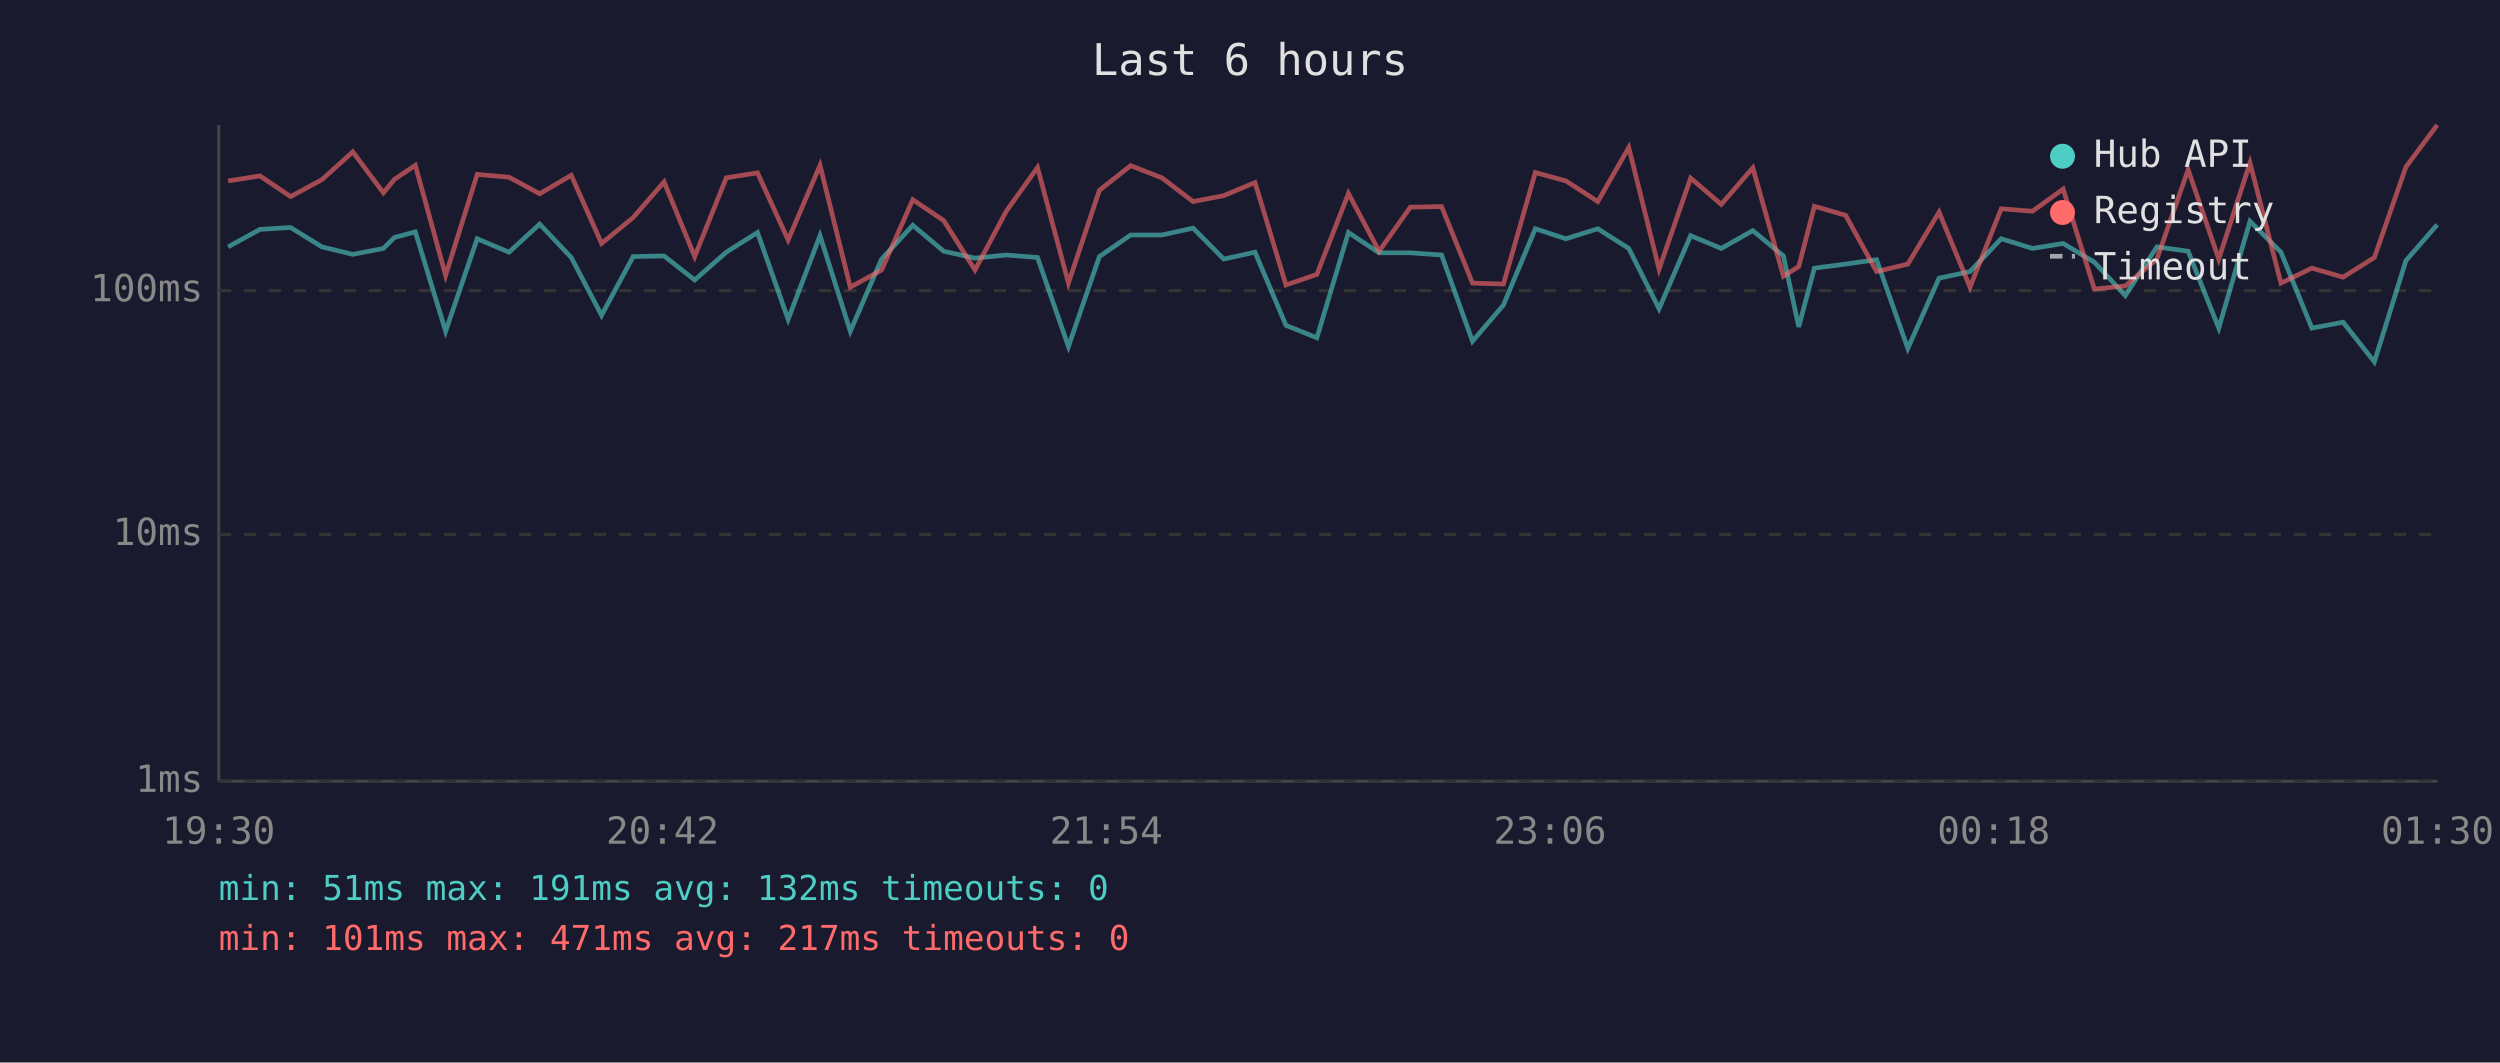
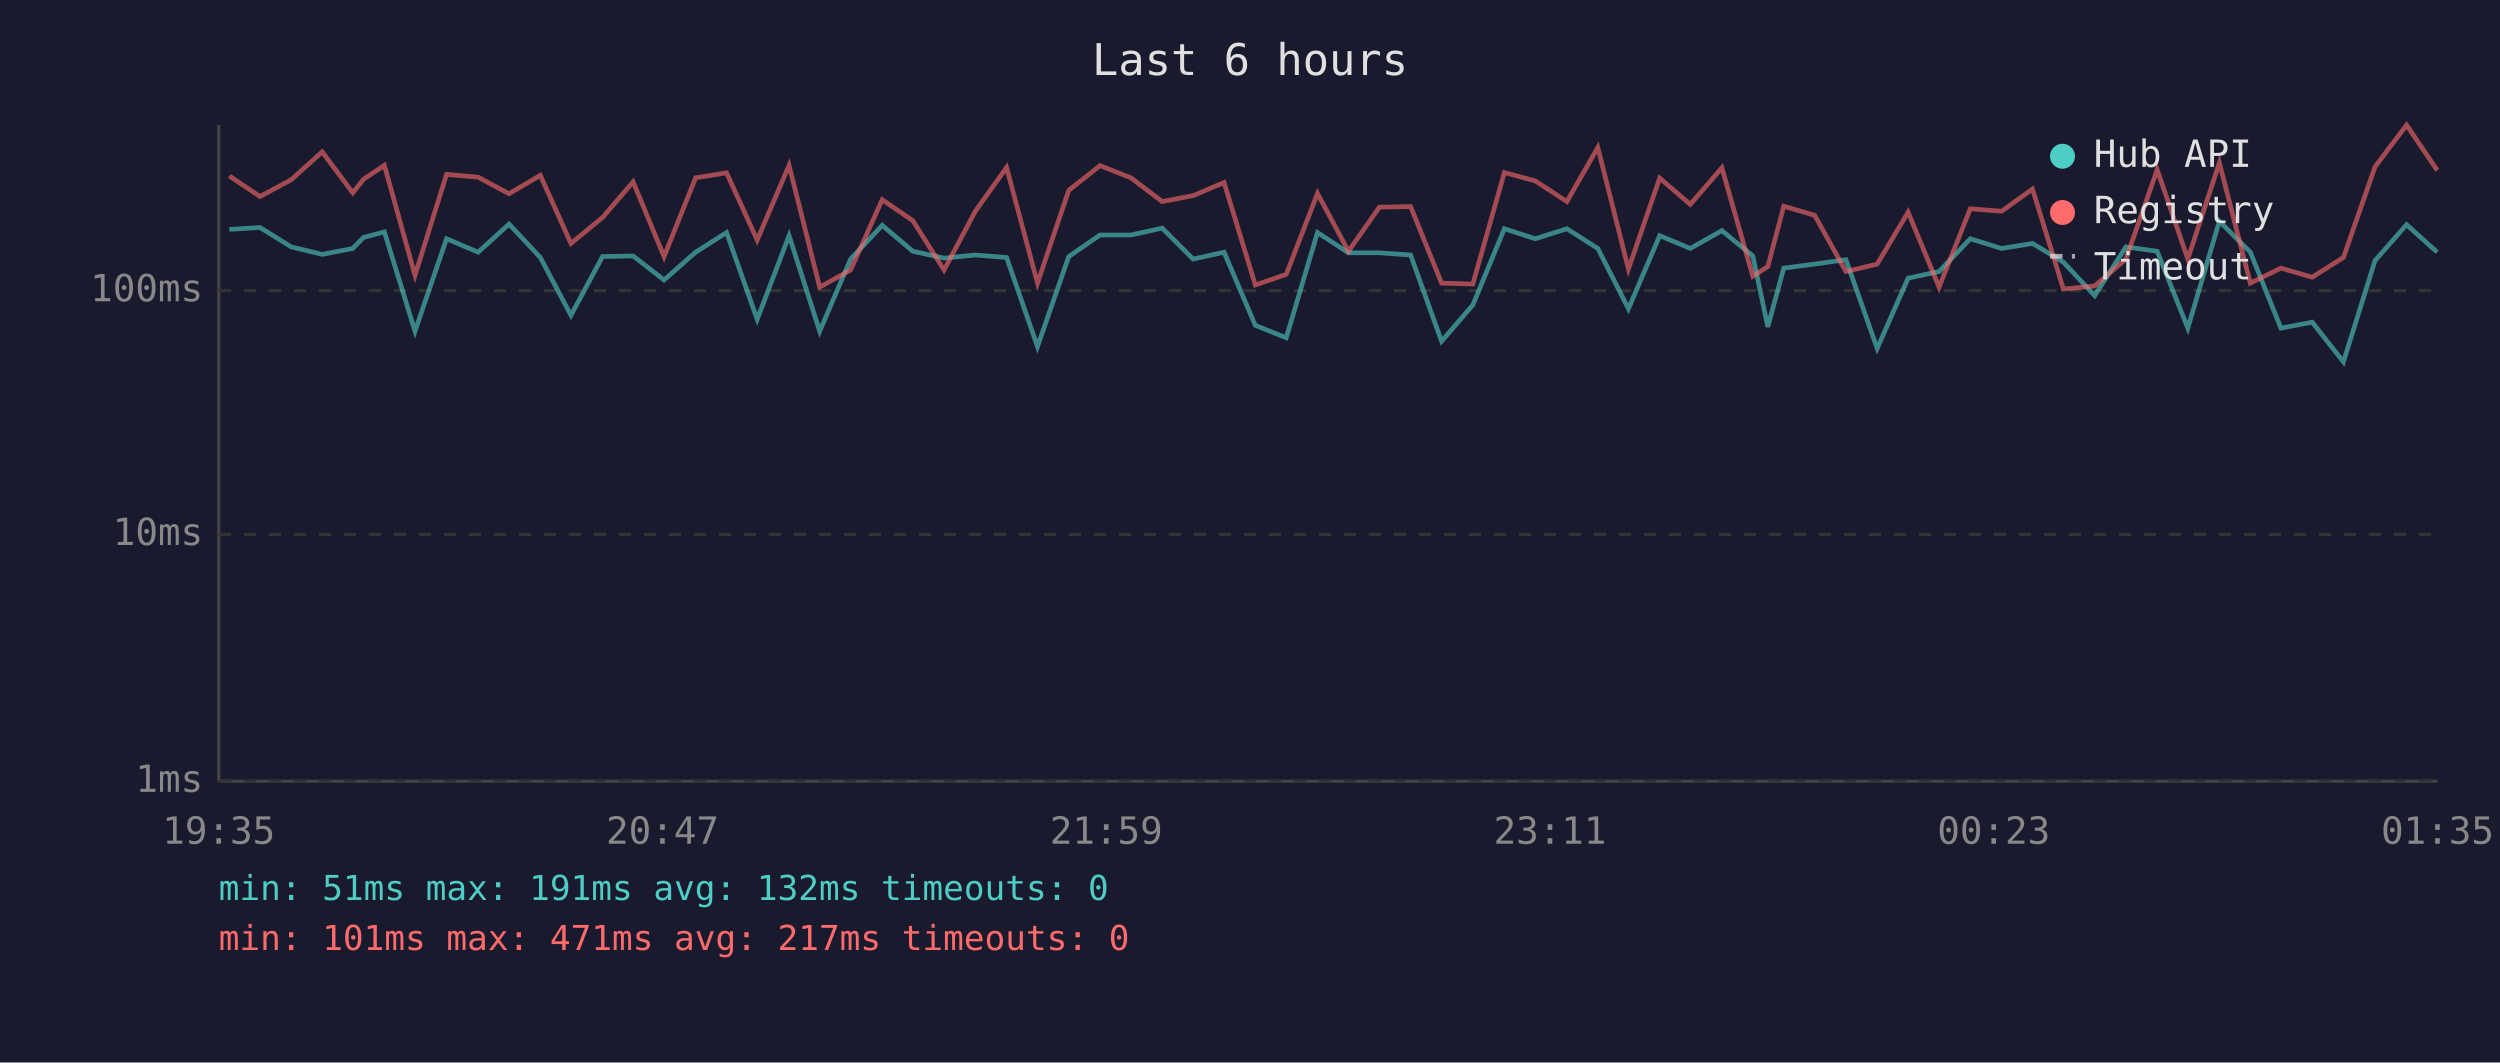
<svg xmlns="http://www.w3.org/2000/svg" viewBox="0 0 800 340" font-family="monospace" font-size="12">
  <rect width="800" height="340" fill="#1a1a2e" />
  <text x="400" y="24" fill="#e0e0e0" font-size="14" text-anchor="middle">Last 6 hours</text>
  <line x1="70" y1="40" x2="70" y2="250" stroke="#444" stroke-width="1" />
  <line x1="70" y1="250" x2="780" y2="250" stroke="#444" stroke-width="1" />
  <line x1="70" y1="250" x2="780" y2="250" stroke="#333" stroke-width="1" stroke-dasharray="4" />
  <text x="65" y="250" fill="#888" text-anchor="end" dominant-baseline="middle">1ms</text>
  <line x1="70" y1="171" x2="780" y2="171" stroke="#333" stroke-width="1" stroke-dasharray="4" />
  <text x="65" y="171" fill="#888" text-anchor="end" dominant-baseline="middle">10ms</text>
  <line x1="70" y1="93" x2="780" y2="93" stroke="#333" stroke-width="1" stroke-dasharray="4" />
  <text x="65" y="93" fill="#888" text-anchor="end" dominant-baseline="middle">100ms</text>
-   <text x="70" y="270" fill="#888" text-anchor="middle">19:30</text>
-   <text x="212" y="270" fill="#888" text-anchor="middle">20:42</text>
-   <text x="354" y="270" fill="#888" text-anchor="middle">21:54</text>
-   <text x="496" y="270" fill="#888" text-anchor="middle">23:06</text>
-   <text x="638" y="270" fill="#888" text-anchor="middle">00:18</text>
-   <text x="780" y="270" fill="#888" text-anchor="middle">01:30</text>
-   <polyline points="73.0,79.0 83.2,73.4 93.0,72.8 103.0,79.0 112.9,81.4 122.7,79.5 126.2,76.0 132.9,74.2 142.6,106.0 152.7,76.4 162.9,80.7 172.7,71.7 182.8,82.4 192.5,100.9 202.6,82.1 212.5,81.9 222.3,89.6 232.4,80.7 242.4,74.4 252.2,102.2 262.4,75.4 272.1,106.0 282.1,82.9 292.1,72.1 302.0,80.4 312.0,82.6 322.0,81.6 332.0,82.4 341.9,110.9 351.8,82.1 361.8,75.2 371.8,75.2 381.8,73.0 391.6,82.9 401.6,80.7 411.5,104.1 421.4,108.1 431.5,74.4 441.3,80.9 451.3,80.9 461.3,81.6 471.2,109.2 481.1,97.6 491.3,73.2 501.1,76.4 511.3,73.2 521.2,79.5 530.9,98.8 541.0,75.4 550.8,79.5 560.9,73.8 570.7,81.9 575.6,104.6 580.6,85.8 590.6,84.5 600.5,83.1 610.5,111.5 620.5,89.0 630.4,86.9 640.4,76.4 650.4,79.5 660.2,77.9 670.2,83.9 680.1,94.6 690.2,79.0 700.2,80.4 710.0,105.0 720.0,70.8 729.9,80.7 739.8,105.0 749.8,103.1 759.8,115.8 769.9,83.4 779.9,71.9" fill="none" stroke="#4ecdc4" stroke-width="1.5" opacity="0.6" />
-   <polyline points="73.0,57.9 83.2,56.3 93.0,62.9 103.0,57.5 112.9,48.6 122.7,61.7 126.2,57.4 132.9,52.9 142.6,88.1 152.7,55.8 162.9,56.7 172.7,62.0 182.8,56.1 192.5,77.9 202.6,69.6 212.5,58.2 222.3,82.1 232.4,56.9 242.4,55.3 252.2,76.8 262.4,52.9 272.1,91.9 282.1,86.4 292.1,63.9 302.0,70.6 312.0,86.4 322.0,67.6 332.0,53.6 341.9,90.6 351.8,60.9 361.8,53.0 371.8,56.9 381.8,64.5 391.6,62.6 401.6,58.4 411.5,91.2 421.4,87.8 431.5,61.9 441.3,80.4 451.3,66.3 461.3,66.1 471.2,90.6 481.1,90.9 491.3,55.2 501.1,57.9 511.3,64.5 521.2,47.2 530.9,86.1 541.0,57.0 550.8,65.4 560.9,53.7 570.7,88.4 575.6,85.3 580.6,66.0 590.6,68.9 600.5,86.9 610.5,84.5 620.5,67.9 630.4,91.9 640.4,66.8 650.4,67.6 660.2,60.5 670.2,92.5 680.1,91.5 690.2,82.9 700.2,54.3 710.0,82.9 720.0,52.1 729.9,90.6 739.8,85.8 749.8,88.7 759.8,82.4 769.9,53.4 779.9,40.0" fill="none" stroke="#ff6b6b" stroke-width="1.5" opacity="0.6" />
+   <text x="70" y="270" fill="#888" text-anchor="middle">19:35</text>
+   <text x="212" y="270" fill="#888" text-anchor="middle">20:47</text>
+   <text x="354" y="270" fill="#888" text-anchor="middle">21:59</text>
+   <text x="496" y="270" fill="#888" text-anchor="middle">23:11</text>
+   <text x="638" y="270" fill="#888" text-anchor="middle">00:23</text>
+   <text x="780" y="270" fill="#888" text-anchor="middle">01:35</text>
+   <polyline points="73.4,73.4 83.2,72.8 93.2,79.0 103.1,81.4 112.9,79.5 116.3,76.0 123.0,74.2 132.8,106.0 142.9,76.4 153.0,80.7 162.9,71.7 172.9,82.4 182.7,100.9 192.8,82.1 202.6,81.9 212.5,89.6 222.6,80.7 232.5,74.4 242.3,102.2 252.5,75.4 262.3,106.0 272.2,82.9 282.3,72.1 292.1,80.4 302.1,82.6 312.1,81.6 322.1,82.4 332.0,110.9 342.0,82.1 352.0,75.2 361.9,75.2 371.9,73.0 381.8,82.9 391.7,80.7 401.7,104.1 411.6,108.1 421.6,74.4 431.5,80.9 441.4,80.9 451.4,81.6 461.3,109.2 471.3,97.6 481.4,73.2 491.3,76.4 501.4,73.2 511.3,79.5 521.1,98.8 531.1,75.4 540.9,79.5 551.0,73.8 560.9,81.9 565.7,104.6 570.8,85.8 580.7,84.5 590.7,83.1 600.7,111.5 610.6,89.0 620.5,86.9 630.5,76.4 640.5,79.5 650.4,77.9 660.3,83.9 670.3,94.6 680.3,79.0 690.3,80.4 700.1,105.0 710.2,70.8 720.1,80.7 729.9,105.0 739.9,103.1 749.9,115.8 760.0,83.4 770.1,71.9 779.9,80.7" fill="none" stroke="#4ecdc4" stroke-width="1.5" opacity="0.6" />
+   <polyline points="73.4,56.3 83.2,62.9 93.2,57.5 103.1,48.6 112.9,61.7 116.3,57.4 123.0,52.9 132.8,88.1 142.9,55.8 153.0,56.7 162.9,62.0 172.9,56.1 182.7,77.9 192.8,69.6 202.6,58.2 212.5,82.1 222.6,56.9 232.5,55.3 242.3,76.8 252.5,52.9 262.3,91.9 272.2,86.4 282.3,63.9 292.1,70.6 302.1,86.4 312.1,67.6 322.1,53.6 332.0,90.6 342.0,60.9 352.0,53.0 361.9,56.9 371.9,64.5 381.8,62.6 391.7,58.4 401.7,91.2 411.6,87.8 421.6,61.9 431.5,80.4 441.4,66.3 451.4,66.1 461.3,90.6 471.3,90.9 481.4,55.2 491.3,57.9 501.4,64.5 511.3,47.2 521.1,86.1 531.1,57.0 540.9,65.4 551.0,53.7 560.9,88.4 565.7,85.3 570.8,66.0 580.7,68.9 590.7,86.9 600.7,84.5 610.6,67.9 620.5,91.9 630.5,66.8 640.5,67.6 650.4,60.5 660.3,92.5 670.3,91.5 680.3,82.9 690.3,54.3 700.1,82.9 710.2,52.1 720.1,90.6 729.9,85.8 739.9,88.7 749.9,82.4 760.0,53.4 770.1,40.0 779.9,54.5" fill="none" stroke="#ff6b6b" stroke-width="1.5" opacity="0.6" />
  <circle cx="660" cy="50" r="4" fill="#4ecdc4" />
  <text x="670" y="50" fill="#e0e0e0" dominant-baseline="middle">Hub API</text>
  <circle cx="660" cy="68" r="4" fill="#ff6b6b" />
  <text x="670" y="68" fill="#e0e0e0" dominant-baseline="middle">Registry</text>
  <line x1="656" y1="82" x2="664" y2="82" stroke="#e0e0e0" stroke-width="1.5" stroke-dasharray="4,3" opacity="0.7" />
  <text x="670" y="86" fill="#e0e0e0" dominant-baseline="middle">Timeout</text>
  <text x="70" y="288" fill="#4ecdc4" font-size="11">min: 51ms  max: 191ms  avg: 132ms  timeouts: 0</text>
  <text x="70" y="304" fill="#ff6b6b" font-size="11">min: 101ms  max: 471ms  avg: 217ms  timeouts: 0</text>
</svg>
